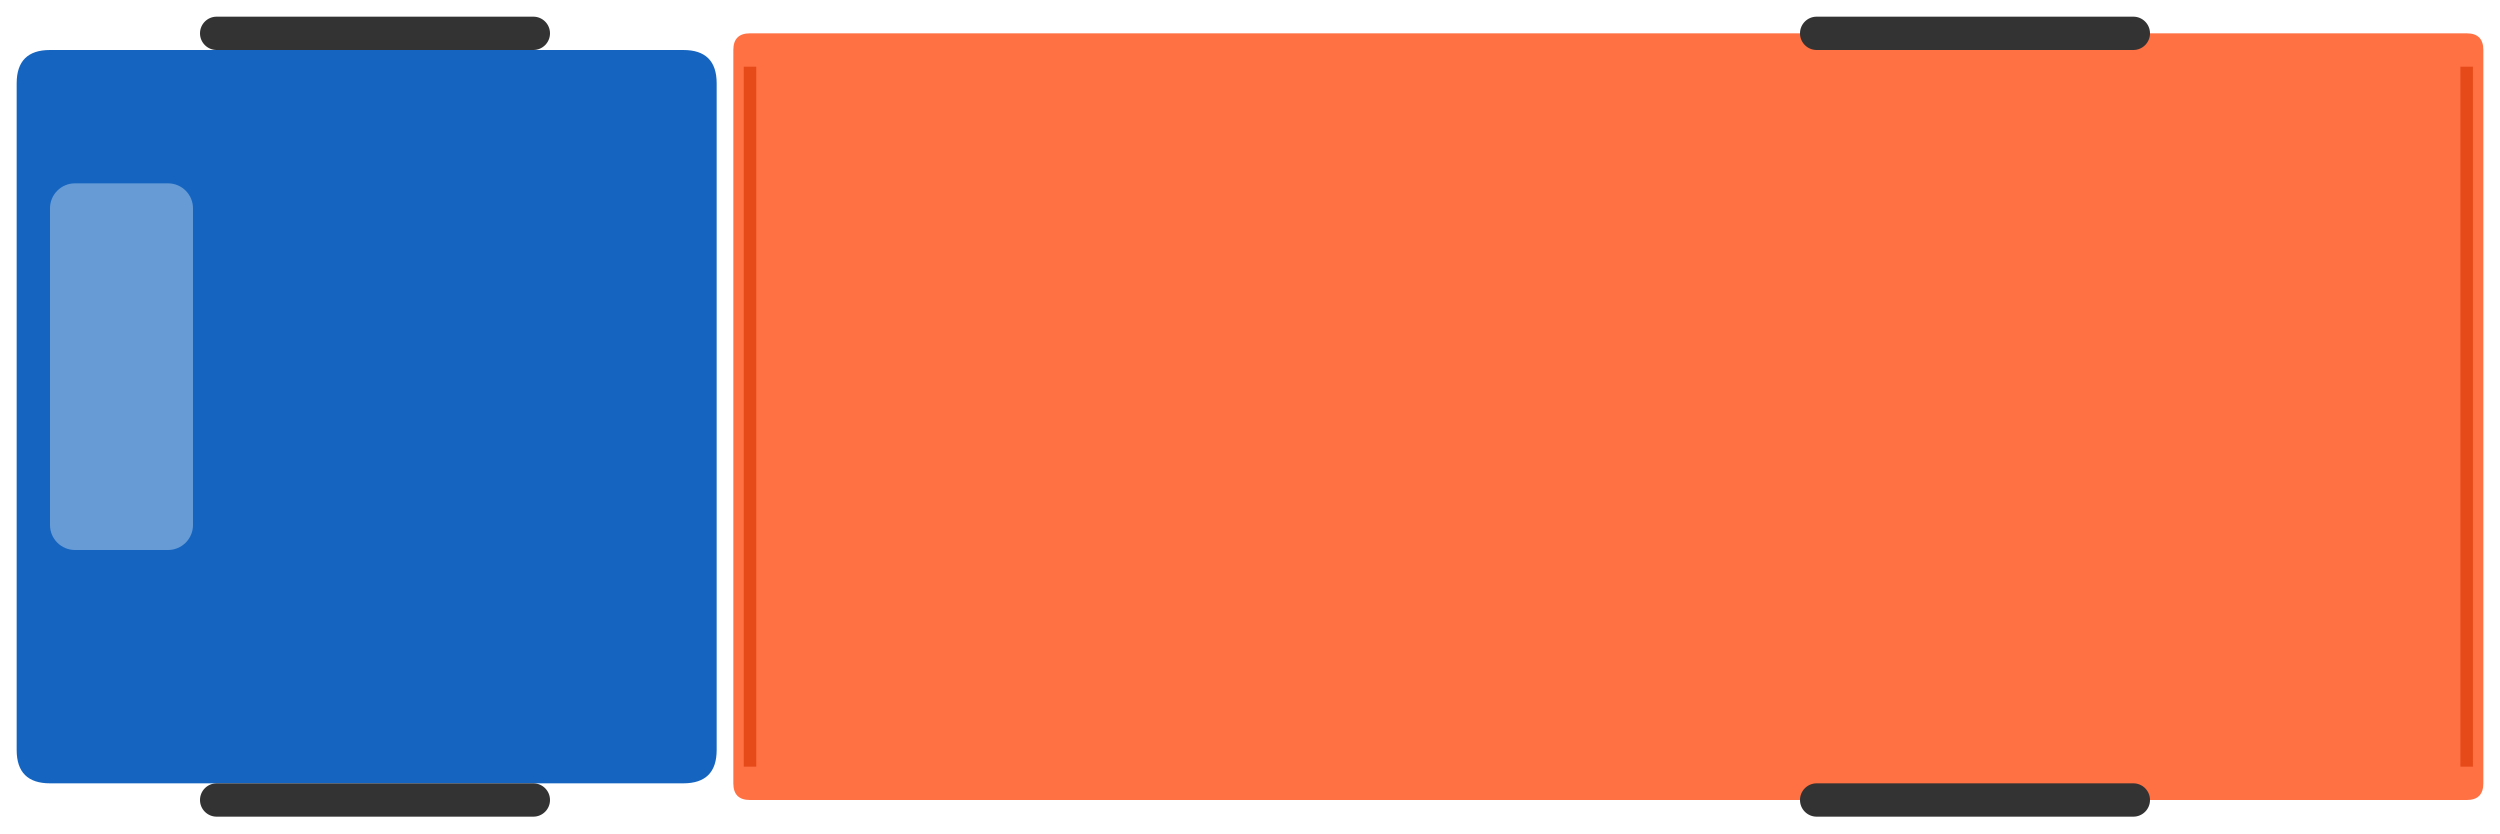
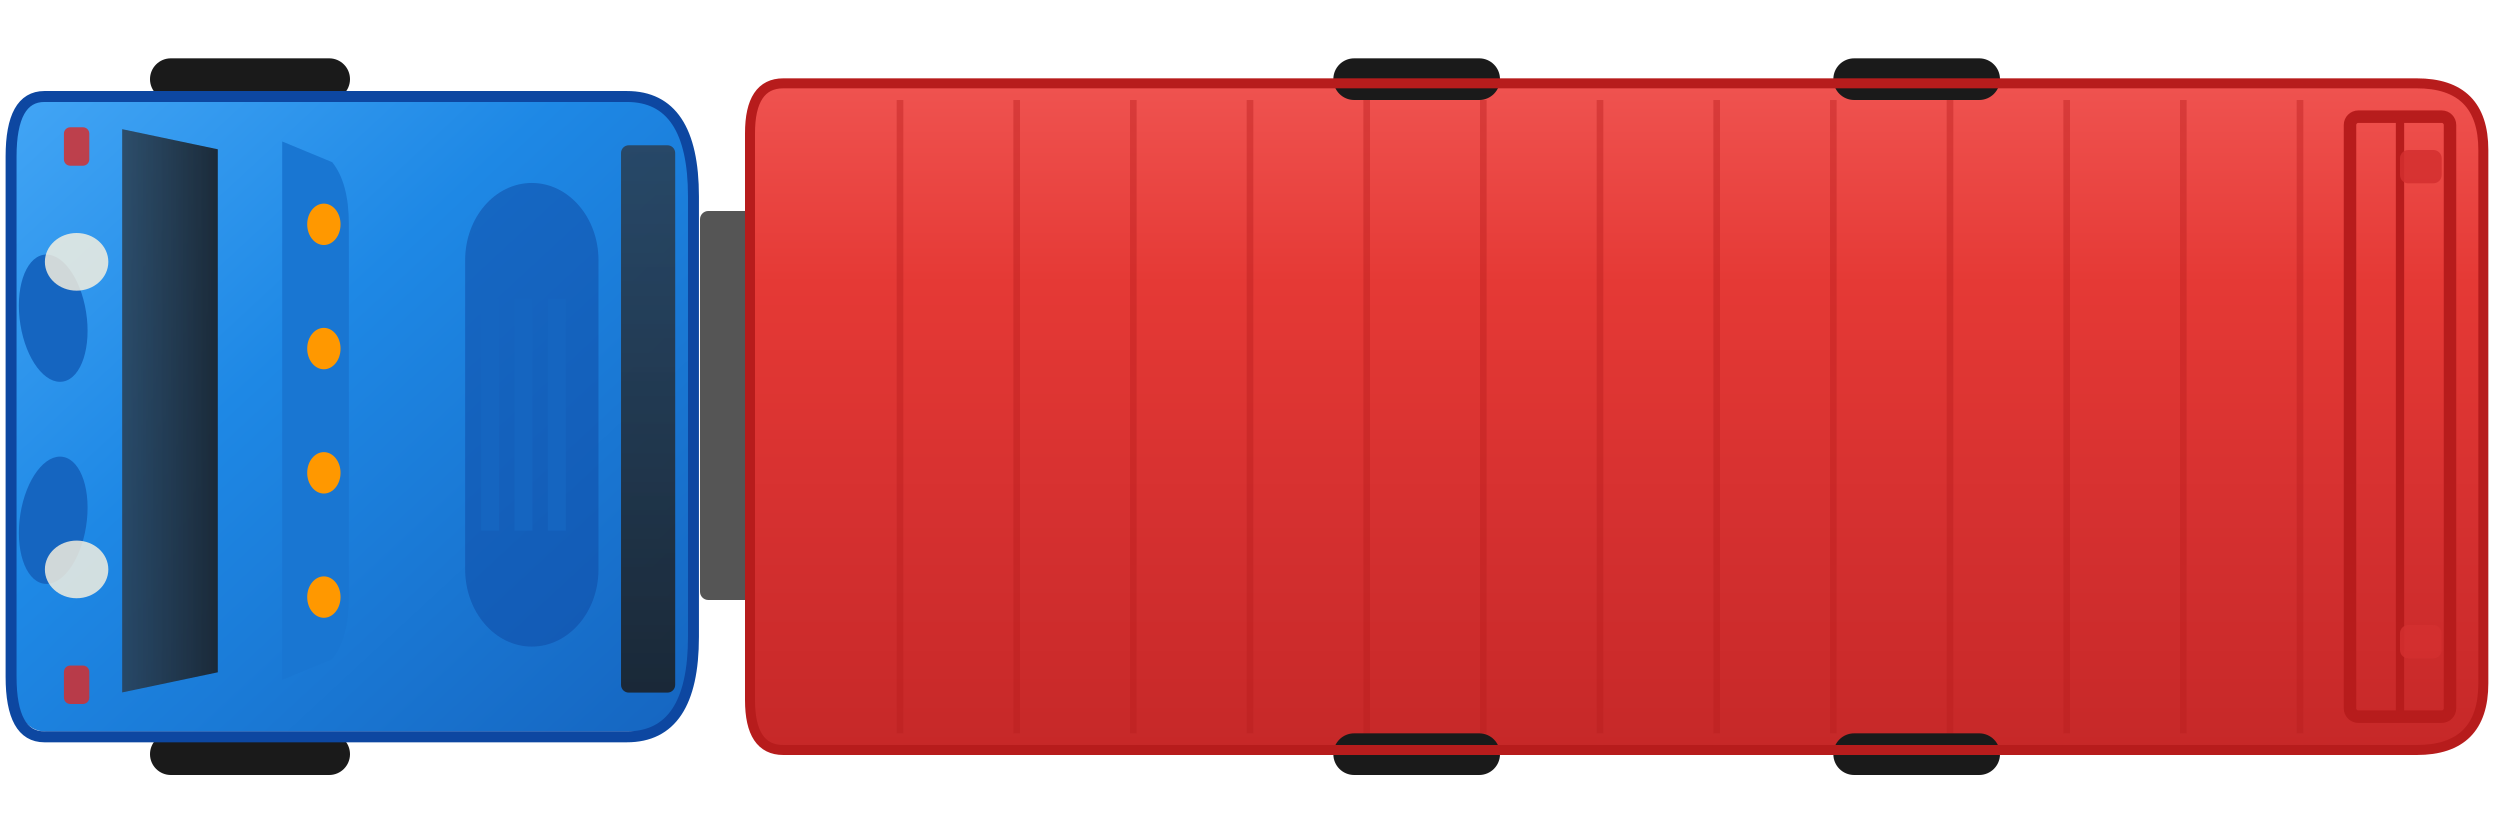
- <svg xmlns="http://www.w3.org/2000/svg" viewBox="0 0 300 100">
-   <path d="M 90,4 L 296,4 Q 298,4 298,6 L 298,94 Q 298,96 296,96 L 90,96 Q 88,96 88,94 L 88,6 Q 88,4 90,4 Z" fill="#FF7043" />
-   <path d="M 6,6 L 82,6 Q 86,6 86,10 L 86,90 Q 86,94 82,94 L 6,94 Q 2,94 2,90 L 2,10 Q 2,6 6,6 Z" fill="#1565C0" />
-   <rect x="6" y="22.0" width="17.16" height="44.0" rx="3" fill="rgba(255,255,255,0.35)" />
-   <line x1="90" y1="8" x2="90" y2="92" stroke="#E64A19" stroke-width="1.5" />
-   <line x1="296" y1="8" x2="296" y2="92" stroke="#E64A19" stroke-width="1.5" />
-   <rect x="24.0" y="2" width="42" height="4" rx="2" fill="#333" />
-   <rect x="24.0" y="94" width="42" height="4" rx="2" fill="#333" />
-   <rect x="216.0" y="2" width="42" height="4" rx="2" fill="#333" />
-   <rect x="216.0" y="94" width="42" height="4" rx="2" fill="#333" />
+ <svg xmlns="http://www.w3.org/2000/svg" xmlns:xlink="http://www.w3.org/1999/xlink" viewBox="0 0 300 100" version="1.1" id="svg48">
+   <defs id="defs9">
+     <linearGradient id="blueCab" x1="3.534" y1="20.375" x2="75.977" y2="92.818" gradientTransform="matrix(1.131923,0,0,1.048158,-2.386363,-9.492183)" gradientUnits="userSpaceOnUse">
+       <stop offset="0%" style="stop-color:#42A5F5" id="stop1" />
+       <stop offset="40%" style="stop-color:#1E88E5" id="stop2" />
+       <stop offset="100%" style="stop-color:#1565C0" id="stop3" />
+     </linearGradient>
+     <linearGradient id="containerRed" x1="0%" y1="0%" x2="0%" y2="100%">
+       <stop offset="0%" style="stop-color:#EF5350" id="stop4" />
+       <stop offset="30%" style="stop-color:#E53935" id="stop5" />
+       <stop offset="70%" style="stop-color:#D32F2F" id="stop6" />
+       <stop offset="100%" style="stop-color:#C62828" id="stop7" />
+     </linearGradient>
+     <linearGradient id="cabGlass" x1="0%" y1="0%" x2="0%" y2="100%">
+       <stop offset="0%" style="stop-color:#2A3A4A;stop-opacity:0.8" id="stop8" />
+       <stop offset="100%" style="stop-color:#1A2530;stop-opacity:0.95" id="stop9" />
+     </linearGradient>
+     <linearGradient xlink:href="#cabGlass" id="linearGradient48" x1="7.171" y1="43.506" x2="7.171" y2="76.973" gradientTransform="matrix(0,-2.019665,0.3429491,0,-0.2613636,97.57467)" gradientUnits="userSpaceOnUse" />
+     <linearGradient xlink:href="#cabGlass" id="linearGradient49" x1="78.885" y1="23.426" x2="78.885" y2="40.16" gradientTransform="matrix(0.3884493,0,0,3.925239,43.87987,-74.52273)" gradientUnits="userSpaceOnUse" />
+   </defs>
+   <path d="M 5.614,11.864 H 75.614 q 8,0 8,11.864 v 52.203 q 0,11.864 -8,11.864 H 5.614 q -4,0 -4,-7.119 V 18.982 q 0,-7.119 4,-7.119 z" fill="url(#blueCab)" id="path9" style="fill:url(#blueCab);stroke-width:1.089" />
+   <path d="M 14.659,83.091 V 15.5 l 11.477,2.414 v 62.763 z" fill="url(#cabGlass)" id="path10" style="fill:url(#linearGradient48);stroke-width:0.832" />
+   <rect x="74.523" y="17.432" width="6.5" height="65.682" rx="0.929" fill="url(#cabGlass)" id="rect10" style="fill:url(#linearGradient49);stroke-width:1.235" />
+   <rect x="-77.591" y="55.818" width="55.636" height="16" rx="9.273" fill="#0d47a1" opacity="0.5" id="rect11" transform="rotate(-90)" style="stroke-width:2.153" />
+   <line x1="58.818" y1="63.682" x2="58.818" y2="35.864" stroke="#1565c0" stroke-width="2.153" id="line11" />
+   <line x1="62.818" y1="63.682" x2="62.818" y2="35.864" stroke="#1565c0" stroke-width="2.153" id="line12" />
+   <line x1="66.818" y1="63.682" x2="66.818" y2="35.864" stroke="#1565c0" stroke-width="2.153" id="line13" />
+   <path d="m 33.864,16.977 v 64.614 l 6,-2.485 q 2,-2.485 2,-7.455 V 26.918 q 0,-4.97 -2,-7.455 z" fill="#1976d2" id="path13" style="stroke-width:1.115" />
+   <ellipse cx="26.918" cy="-38.864" fill="#ff9800" id="circle13" transform="rotate(90)" rx="2.485" ry="2" style="stroke-width:1.115" />
+   <ellipse cx="41.829" cy="-38.864" fill="#ff9800" id="circle14" transform="rotate(90)" rx="2.485" ry="2" style="stroke-width:1.115" />
+   <ellipse cx="56.74" cy="-38.864" fill="#ff9800" id="circle15" transform="rotate(90)" rx="2.485" ry="2" style="stroke-width:1.115" />
+   <ellipse cx="71.65" cy="-38.864" fill="#ff9800" id="circle16" transform="rotate(90)" rx="2.485" ry="2" style="stroke-width:1.115" />
+   <rect x="84" y="25.318" width="8" height="46.682" rx="1" fill="#555555" id="rect16" style="stroke-width:1.708" />
+   <path d="M 94,10 L 290,10 Q 298,10 298,18 L 298,82 Q 298,90 290,90 L 94,90 Q 90,90 90,84 L 90,16 Q 90,10 94,10 Z" fill="url(#containerRed)" id="path16" />
+   <g stroke="#B71C1C" stroke-width="0.8" opacity="0.4" id="g28">
+     <line x1="108" y1="12" x2="108" y2="88" id="line16" />
+     <line x1="122" y1="12" x2="122" y2="88" id="line17" />
+     <line x1="136" y1="12" x2="136" y2="88" id="line18" />
+     <line x1="150" y1="12" x2="150" y2="88" id="line19" />
+     <line x1="164" y1="12" x2="164" y2="88" id="line20" />
+     <line x1="178" y1="12" x2="178" y2="88" id="line21" />
+     <line x1="192" y1="12" x2="192" y2="88" id="line22" />
+     <line x1="206" y1="12" x2="206" y2="88" id="line23" />
+     <line x1="220" y1="12" x2="220" y2="88" id="line24" />
+     <line x1="234" y1="12" x2="234" y2="88" id="line25" />
+     <line x1="248" y1="12" x2="248" y2="88" id="line26" />
+     <line x1="262" y1="12" x2="262" y2="88" id="line27" />
+     <line x1="276" y1="12" x2="276" y2="88" id="line28" />
+   </g>
+   <rect x="282" y="14" width="12" height="72" rx="1" fill="none" stroke="#B71C1C" stroke-width="1.5" id="rect28" />
+   <line x1="288" y1="14" x2="288" y2="86" stroke="#B71C1C" stroke-width="1" id="line29" />
+   <ellipse cx="0.275" cy="38.72" rx="4.013" ry="7.695" fill="#1565c0" transform="matrix(0.9816308,-0.1907902,0.1579585,0.9874458,0,0)" id="ellipse29" style="stroke-width:1.05" />
+   <ellipse cx="16.177" cy="60.1" rx="4.013" ry="7.695" fill="#1565c0" transform="matrix(0.9816308,0.1907902,-0.1579585,0.9874458,0,0)" id="ellipse31" style="stroke-width:1.05" />
+   <ellipse cx="9.193" cy="31.42" rx="3.807" ry="3.46" fill="#fff5e0" opacity="0.8" id="ellipse33" style="stroke-width:0.937" />
+   <ellipse cx="9.193" cy="68.33" rx="3.807" ry="3.46" fill="#fff5e0" opacity="0.8" id="ellipse35" style="stroke-width:0.937" />
+   <rect x="7.67" y="79.864" width="3.045" height="4.614" rx="0.761" fill="#d32f2f" opacity="0.85" id="rect36" style="stroke-width:0.937" />
+   <rect x="7.67" y="15.273" width="3.045" height="4.614" rx="0.761" fill="#d32f2f" opacity="0.85" id="rect38" style="stroke-width:0.937" />
+   <rect x="288" y="75" width="5" height="4" rx="1" fill="#D32F2F" opacity="0.85" id="rect40" />
+   <rect x="288" y="18" width="5" height="4" rx="1" fill="#D32F2F" opacity="0.85" id="rect41" />
+   <rect x="18" y="7" width="24" height="5" rx="2.5" fill="#1A1A1A" id="rect42" />
+   <rect x="18" y="88" width="24" height="5" rx="2.5" fill="#1A1A1A" id="rect43" />
+   <rect x="160" y="7" width="20" height="5" rx="2.5" fill="#1A1A1A" id="rect44" />
+   <rect x="220" y="7" width="20" height="5" rx="2.5" fill="#1A1A1A" id="rect45" />
+   <rect x="160" y="88" width="20" height="5" rx="2.5" fill="#1A1A1A" id="rect46" />
+   <rect x="220" y="88" width="20" height="5" rx="2.5" fill="#1A1A1A" id="rect47" />
+   <path d="M 5.324,11.58 H 75.227 q 7.989,0 7.989,12.006 v 52.828 q 0,12.006 -7.989,12.006 H 5.324 q -3.994,0 -3.994,-7.204 V 18.784 q 0,-7.204 3.994,-7.204 z" fill="none" stroke="#0d47a1" stroke-width="1.314" id="path47" />
+   <path d="M 94,10 L 290,10 Q 298,10 298,18 L 298,82 Q 298,90 290,90 L 94,90 Q 90,90 90,84 L 90,16 Q 90,10 94,10 Z" fill="none" stroke="#B71C1C" stroke-width="1.2" id="path48" />
</svg>
